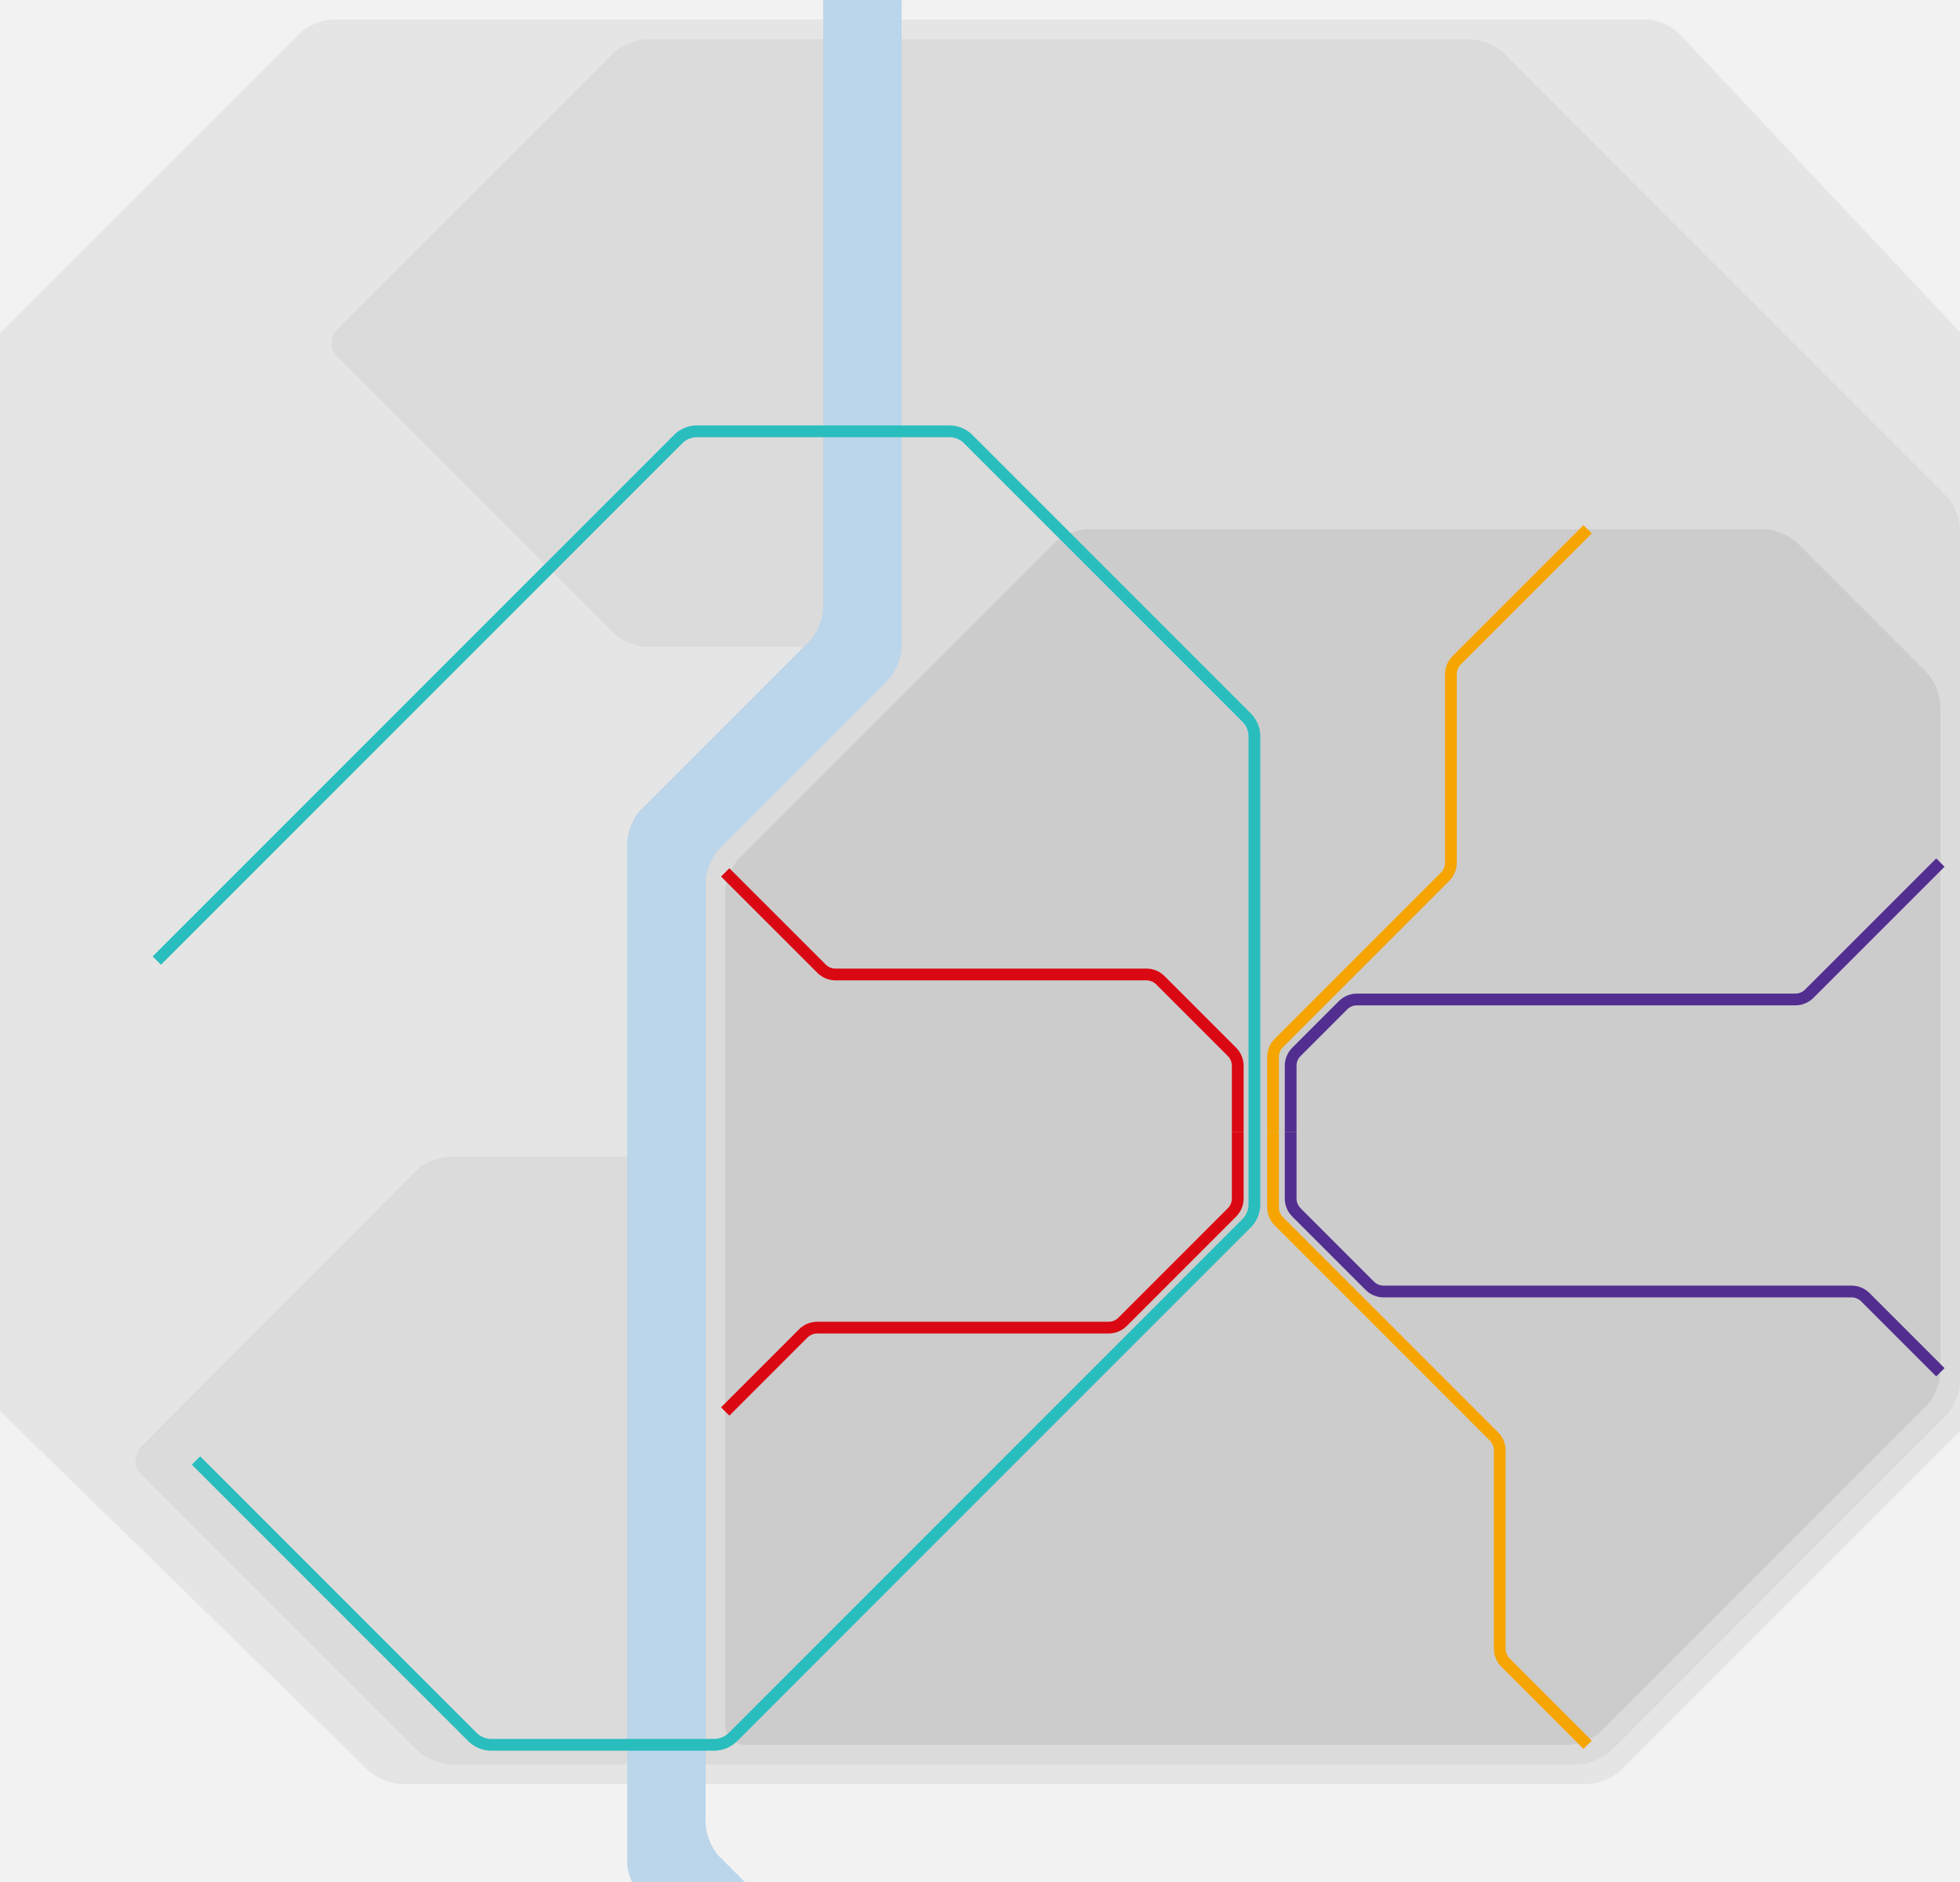
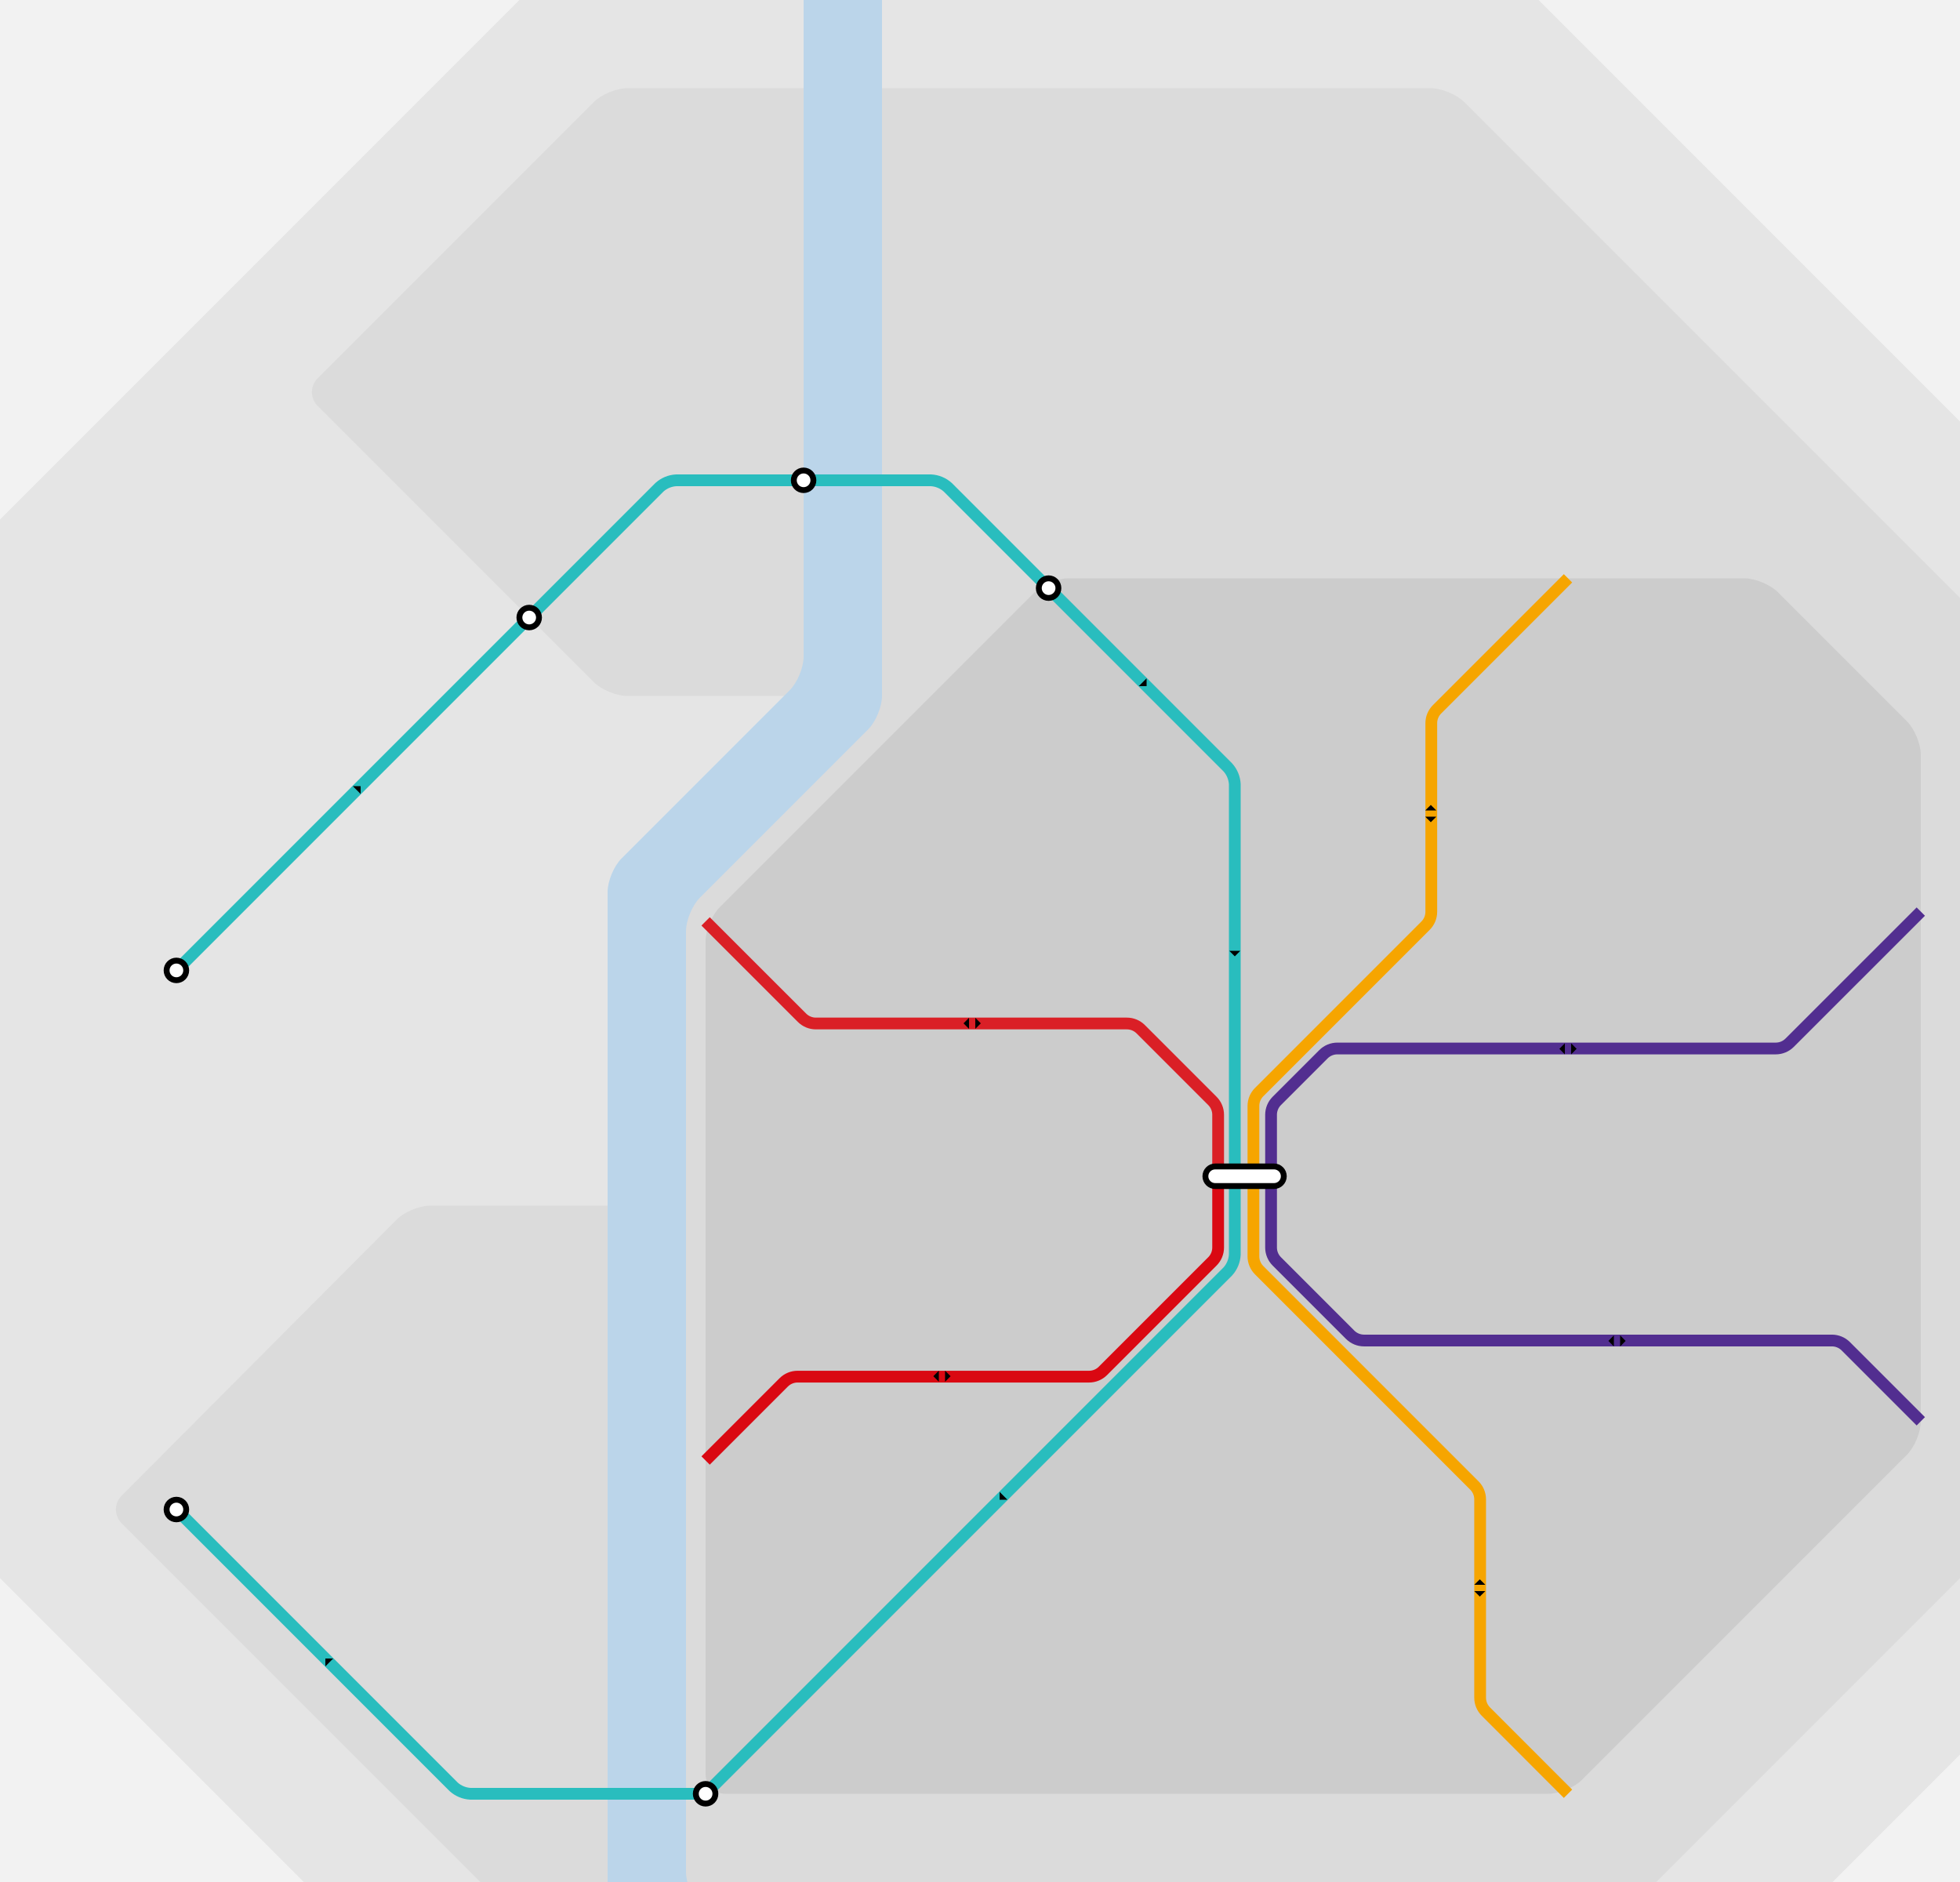
- <svg xmlns="http://www.w3.org/2000/svg" viewBox="0 0 1000 960">
-   <path d="M170-240c5.5,0,13.18,3.18,17.07,7.07L412.93-7.07C416.82-3.18,420,4.5,420,10V310c0,5.5-3.18,13.18-7.07,17.07l-85.86,85.86C323.18,416.82,320,424.5,320,430V950c0,5.5,3.18,13.18,7.07,17.07l85.86,85.86c3.89,3.89,7.07,11.57,7.07,17.07v280c0,5.5-3.18,13.18-7.07,17.07L187.07,1592.93c-3.89,3.89-11.57,7.07-17.07,7.07H-290c-5.5,0-13.18-3.18-17.07-7.07l-225.86-225.86c-3.89-3.89-7.07-11.57-7.07-17.07V10c0-5.5,3.18-13.18,7.07-17.07l225.86-225.86c3.89-3.89,11.57-7.07,17.07-7.07Zm540,0c-5.5,0-13.18,3.18-17.07,7.07L467.07-7.07C463.18-3.18,460,4.5,460,10V330c0,5.5-3.18,13.18-7.07,17.07l-85.86,85.86C363.18,436.82,360,444.5,360,450V930c0,5.5,3.18,13.18,7.07,17.07l85.86,85.86c3.89,3.89,7.07,11.57,7.07,17.07v300c0,5.5,3.18,13.18,7.07,17.07l225.86,225.86c3.89,3.89,11.57,7.07,17.07,7.07h460c5.5,0,13.18-3.18,17.07-7.07l225.86-225.86c3.89-3.89,7.07-11.57,7.07-17.07V1070c0-5.5-3.18-13.18-7.07-17.07l-85.86-85.86c-3.89-3.89-7.07-11.57-7.07-17.07V430c0-5.5,3.18-13.18,7.07-17.07l85.86-85.86c3.89-3.89,7.07-11.57,7.07-17.07V10c0-5.5-3.18-13.18-7.07-17.07L1187.07-232.93c-3.89-3.89-11.57-7.07-17.07-7.07Zm760,0a10,10,0,0,0-10,10V1590a10,10,0,0,0,10,10h520a10,10,0,0,0,10-10V410a10,10,0,0,1,10-10h20a10,10,0,0,1,10,10V1590a10,10,0,0,0,10,10h520a10,10,0,0,0,10-10V-30c0-5.5-3.18-13.18-7.07-17.07L2387.07-232.93c-3.89-3.89-11.57-7.07-17.07-7.07ZM282.5-2663.33a10,10,0,0,0-7.27,12.13l13.34,53.3a10,10,0,0,0,12.13,7.27L354-2604a10,10,0,0,0,7.27-12.13l-13.34-53.3a10,10,0,0,0-12.13-7.27Z" fill="#f2f2f2" />
-   <path d="M-10,190c0-5.5,3.18-13.18,7.07-17.07L152.93,17.07C156.82,13.18,164.5,10,170,10H840c5.5,0,13.08,3.28,16.85,7.28l146.3,155.44c3.77,4,6.85,11.78,6.85,17.28V710c0,5.5-3.18,13.18-7.07,17.07L827.07,902.93C823.18,906.82,815.5,910,810,910H205c-5.5,0-13.22-3.14-17.16-7L-2.84,717C-6.78,713.14-10,705.5-10,700Z" fill="#e5e5e5" />
-   <path d="M750,20c5.5,0,13.18,3.18,17.07,7.07L992.93,252.93c3.89,3.89,7.07,11.57,7.07,17.07V705c0,5.5-3.18,13.18-7.07,17.07L822.07,892.93C818.18,896.82,810.5,900,805,900H230c-5.5,0-13.18-3.18-17.07-7.07L72.07,752.07a10,10,0,0,1,0-14.15L212.4,597.08c3.88-3.89,11.56-7.08,17.06-7.08H330a10,10,0,0,0,10-10V440c0-5.5,3.18-13.18,7.07-17.07l85.86-85.86c3.89-3.89,2.57-7.07-2.93-7.07H330c-5.5,0-13.18-3.18-17.07-7.07L172.07,182.07a10,10,0,0,1,0-14.14L312.93,27.07C316.82,23.18,324.5,20,330,20Z" fill="#dbdbdb" />
-   <path d="M982.93,342.93C986.82,346.82,990,354.5,990,360V700c0,5.5-3.18,13.18-7.07,17.07L817.07,882.93C813.18,886.82,805.5,890,800,890H380a10,10,0,0,1-10-10V455c0-5.5,3.18-13.18,7.07-17.07L537.93,277.07C541.82,273.18,549.5,270,555,270H900c5.5,0,13.18,3.18,17.07,7.07Z" fill="#ccc" />
-   <path d="M460,330c0,5.5-3.18,13.18-7.07,17.07l-85.86,85.86C363.18,436.82,360,444.5,360,450V930c0,5.5,3.18,13.18,7.07,17.07l85.86,85.86c3.89,3.89,7.07,11.57,7.07,17.07V2130a10,10,0,0,1-10,10H430a10,10,0,0,1-10-10V1070c0-5.5-3.18-13.18-7.07-17.07l-85.86-85.86C323.18,963.18,320,955.5,320,950V430c0-5.5,3.18-13.18,7.07-17.07l85.86-85.86C416.82,323.18,420,315.5,420,310V-650a10,10,0,0,1,10-10h20a10,10,0,0,1,10,10Z" fill="#bbd5ea" />
-   <path d="M80,490,346.46,223.54A13.91,13.91,0,0,1,355,220H485a13.91,13.91,0,0,1,8.54,3.54L636.46,366.46A13.91,13.91,0,0,1,640,375V615a13.91,13.91,0,0,1-3.54,8.54L373.54,886.46A13.91,13.91,0,0,1,365,890H250a13.91,13.91,0,0,1-8.54-3.54L100,745" fill="none" stroke="#29bdbe" stroke-miterlimit="10" stroke-width="6" />
-   <path d="M649.5,577.5V539.14a10,10,0,0,1,2.93-7.07l84.89-84.89a10,10,0,0,0,2.93-7.07V343.89a10,10,0,0,1,2.93-7.07L810,270" fill="none" stroke="#f6a500" stroke-miterlimit="10" stroke-width="6" />
-   <path d="M658.5,577.5V543.64a10,10,0,0,1,2.93-7.07l23.81-23.81a10,10,0,0,1,7.07-2.93H916a10,10,0,0,0,7.07-2.93L990,440" fill="none" stroke="#522e90" stroke-miterlimit="10" stroke-width="6" />
-   <path d="M649.5,577.5v38.36a10,10,0,0,0,2.93,7.07L762.25,732.75a10,10,0,0,1,2.92,7.07V841a10,10,0,0,0,2.93,7.07L810,890" fill="none" stroke="#f6a500" stroke-miterlimit="10" stroke-width="6" />
-   <path d="M658.5,577.5v33.86a10,10,0,0,0,2.93,7.07l37.43,37.43a10,10,0,0,0,7.07,2.93H944.64a10,10,0,0,1,7.08,2.93L990,700" fill="none" stroke="#522e90" stroke-miterlimit="10" stroke-width="6" />
-   <path d="M631.5,577.5V543.64a10,10,0,0,0-2.93-7.07L592,500a10,10,0,0,0-7.07-2.92H426.25a10,10,0,0,1-7.07-2.93L370,445" fill="none" stroke="#da0812" stroke-miterlimit="10" stroke-width="6" />
-   <path d="M631.5,577.5v33.86a10,10,0,0,1-2.93,7.07l-55.86,55.86a10,10,0,0,1-7.07,2.93H416.93a10,10,0,0,0-7.08,2.93L370,720" fill="none" stroke="#da0812" stroke-miterlimit="10" stroke-width="6" />
+ <svg xmlns="http://www.w3.org/2000/svg" id="Layer_1" data-name="Layer 1" viewBox="0 0 1000 960">
+   <path d="M255-345c5.5,0,13.18,3.18,17.07,7.07L402.93-207.07C406.82-203.18,410-195.5,410-190V335c0,5.5-3.18,13.18-7.07,17.07l-85.86,85.86C313.18,441.82,310,449.5,310,455V975c0,5.5,3.18,13.18,7.07,17.07l85.86,85.86c3.89,3.89,7.07,11.57,7.07,17.07v115c0,5.5-3.18,13.18-7.07,17.07L267.07,1362.93c-3.89,3.89-11.57,7.07-17.07,7.07H-250c-5.5,0-13.18-3.18-17.07-7.07L-662.93,967.07C-666.82,963.18-670,955.5-670,950V115c0-5.5,3.18-13.18,7.07-17.07l435.86-435.86c3.89-3.89,11.57-7.07,17.07-7.07Zm350,0c-5.5,0-13.18,3.18-17.07,7.07L457.07-207.07C453.18-203.18,450-195.5,450-190V355c0,5.5-3.18,13.18-7.07,17.07l-85.86,85.86C353.18,461.82,350,469.5,350,475V955c0,5.5,3.18,13.18,7.07,17.07l85.86,85.86c3.89,3.89,7.07,11.57,7.07,17.07v135c0,5.5,3.18,13.18,7.07,17.07l135.86,135.86c3.89,3.89,11.57,7.07,17.07,7.07h730c5.5,0,13.18-3.18,17.07-7.07l395.86-395.86c3.89-3.89,7.07-11.57,7.07-17.07V155c0-5.5-3.18-13.18-7.07-17.07L1277.07-337.93c-3.89-3.89-11.57-7.07-17.07-7.07Z" fill="#f2f2f2" />
+   <path d="M-20,295c0-5.5,3.18-13.18,7.07-17.07L277.93-12.93C281.82-16.82,289.5-20,295-20H755c5.5,0,13.18,3.18,17.07,7.07l330.86,330.86c3.89,3.89,7.07,11.57,7.07,17.07V775c0,5.5-3.18,13.18-7.07,17.07L857.07,1037.93c-3.89,3.89-11.57,7.07-17.07,7.07H250c-5.5,0-13.18-3.18-17.07-7.07L-12.93,792.07C-16.82,788.18-20,780.5-20,775Z" fill="#e5e5e5" />
+   <path d="M730,45c5.5,0,13.18,3.18,17.07,7.07l290.86,290.86c3.89,3.89,7.07,11.57,7.07,17.07V750c0,5.5-3.18,13.18-7.07,17.07L832.07,972.93C828.18,976.82,820.5,980,815,980H275c-5.5,0-13.18-3.18-17.07-7.07L62.07,777.07a10,10,0,0,1,0-14.15L202.4,622.08c3.88-3.89,11.56-7.08,17.06-7.08H320a10,10,0,0,0,10-10V465c0-5.5,3.18-13.18,7.07-17.07l85.86-85.86c3.89-3.89,2.57-7.07-2.93-7.07H320c-5.5,0-13.18-3.18-17.07-7.07L162.07,207.07a10,10,0,0,1,0-14.14L302.93,52.07C306.82,48.18,314.5,45,320,45Z" fill="#dbdbdb" />
+   <path d="M972.93,367.93C976.82,371.82,980,379.5,980,385V725c0,5.5-3.18,13.18-7.07,17.07L807.07,907.93C803.18,911.82,795.5,915,790,915H370a10,10,0,0,1-10-10V480c0-5.5,3.18-13.18,7.07-17.07L527.93,302.07C531.82,298.18,539.5,295,545,295H890c5.5,0,13.18,3.18,17.07,7.07Z" fill="#ccc" />
+   <path d="M450,355c0,5.5-3.18,13.18-7.07,17.07l-85.86,85.86C353.18,461.82,350,469.5,350,475V955c0,5.5,3.18,13.18,7.07,17.07l85.86,85.86c3.89,3.89,7.07,11.57,7.07,17.07V2155a10,10,0,0,1-10,10H420a10,10,0,0,1-10-10V1095c0-5.5-3.18-13.18-7.07-17.07l-85.86-85.86C313.18,988.18,310,980.5,310,975V455c0-5.5,3.18-13.18,7.07-17.07l85.86-85.86C406.82,348.18,410,340.5,410,335V-625a10,10,0,0,1,10-10h20a10,10,0,0,1,10,10Z" fill="#bbd5ea" />
+   <path d="M90,495,336.46,248.54A13.91,13.91,0,0,1,345,245H475a13.91,13.91,0,0,1,8.54,3.54L626.46,391.46A13.91,13.91,0,0,1,630,400V640a13.91,13.91,0,0,1-3.54,8.54L363.54,911.46A13.91,13.91,0,0,1,355,915H240a13.91,13.91,0,0,1-8.54-3.54L90,770" fill="none" stroke="#29bdbe" stroke-miterlimit="10" stroke-width="6" />
+   <path d="M639.5,602.5V564.14a10,10,0,0,1,2.93-7.07l84.89-84.89a10,10,0,0,0,2.93-7.07V368.89a10,10,0,0,1,2.93-7.07L800,295" fill="none" stroke="#f6a500" stroke-miterlimit="10" stroke-width="6" />
+   <path d="M648.5,602.5V568.64a10,10,0,0,1,2.93-7.07l23.81-23.81a10,10,0,0,1,7.07-2.93H906a10,10,0,0,0,7.07-2.93L980,465" fill="none" stroke="#522e90" stroke-miterlimit="10" stroke-width="6" />
+   <path d="M639.5,602.5v38.36a10,10,0,0,0,2.93,7.07L752.25,757.75a10,10,0,0,1,2.92,7.07V866a10,10,0,0,0,2.93,7.07L800,915" fill="none" stroke="#f6a500" stroke-miterlimit="10" stroke-width="6" />
+   <path d="M648.5,602.5v33.86a10,10,0,0,0,2.93,7.07l37.43,37.43a10,10,0,0,0,7.07,2.93H934.64a10,10,0,0,1,7.08,2.93L980,725" fill="none" stroke="#522e90" stroke-miterlimit="10" stroke-width="6" />
+   <path d="M621.5,602.5V568.64a10,10,0,0,0-2.93-7.07L582,525a10,10,0,0,0-7.07-2.92H416.25a10,10,0,0,1-7.07-2.93L360,470" fill="none" stroke="#da1f26" stroke-miterlimit="10" stroke-width="6" />
+   <path d="M621.5,602.5v33.86a10,10,0,0,1-2.93,7.07l-55.86,55.86a10,10,0,0,1-7.07,2.93H406.93a10,10,0,0,0-7.08,2.93L360,745" fill="none" stroke="#da0812" stroke-miterlimit="10" stroke-width="6" />
+   <circle cx="90" cy="495" r="5" fill="#fff" stroke="#000" stroke-miterlimit="10" stroke-width="3" />
+   <circle cx="270" cy="315" r="5" fill="#fff" stroke="#000" stroke-miterlimit="10" stroke-width="3" />
+   <circle cx="410" cy="245" r="5" fill="#fff" stroke="#000" stroke-miterlimit="10" stroke-width="3" />
+   <circle cx="535" cy="300" r="5" fill="#fff" stroke="#000" stroke-miterlimit="10" stroke-width="3" />
+   <circle cx="360" cy="915" r="5" fill="#fff" stroke="#000" stroke-miterlimit="10" stroke-width="3" />
+   <circle cx="90" cy="770" r="5" fill="#fff" stroke="#000" stroke-miterlimit="10" stroke-width="3" />
+   <path d="M655,600a5,5,0,0,1-5,5H620a5,5,0,0,1-5-5h0a5,5,0,0,1,5-5h30a5,5,0,0,1,5,5Z" fill="#fff" />
+   <path d="M655,600a5,5,0,0,1-5,5H620a5,5,0,0,1-5-5h0a5,5,0,0,1,5-5h30a5,5,0,0,1,5,5Z" fill="none" stroke="#000" stroke-miterlimit="10" stroke-width="3" />
+   <polygon points="180 401 184 401 184 405 180 401" />
+   <polygon points="585 346 585 350 581 350 585 346" />
+   <polygon points="632.83 485 630 487.83 627.17 485 632.83 485" />
+   <polygon points="497.59 519.17 500.41 522 497.59 524.83 497.59 519.17" />
+   <polygon points="494.41 524.83 491.59 522 494.41 519.17 494.41 524.83" />
+   <polygon points="727.17 413.41 730 410.59 732.83 413.41 727.17 413.41" />
+   <polygon points="732.83 416.59 730 419.41 727.17 416.59 732.83 416.59" />
+   <polygon points="752.17 808.41 755 805.59 757.83 808.41 752.17 808.41" />
+   <polygon points="757.83 811.59 755 814.41 752.17 811.59 757.83 811.59" />
+   <polygon points="801.59 532.17 804.41 535 801.59 537.83 801.59 532.17" />
+   <polygon points="798.41 537.83 795.59 535 798.41 532.17 798.41 537.83" />
+   <polygon points="826.59 681.17 829.41 684 826.59 686.83 826.59 681.17" />
+   <polygon points="823.41 686.83 820.59 684 823.41 681.17 823.41 686.83" />
+   <polygon points="482.17 699.17 485 702 482.17 704.83 482.17 699.17" />
+   <polygon points="479 704.83 476.17 702 479 699.17 479 704.83" />
+   <polygon points="514 765 510 765 510 761 514 765" />
+   <polygon points="166 850 166 846 170 846 166 850" />
</svg>
